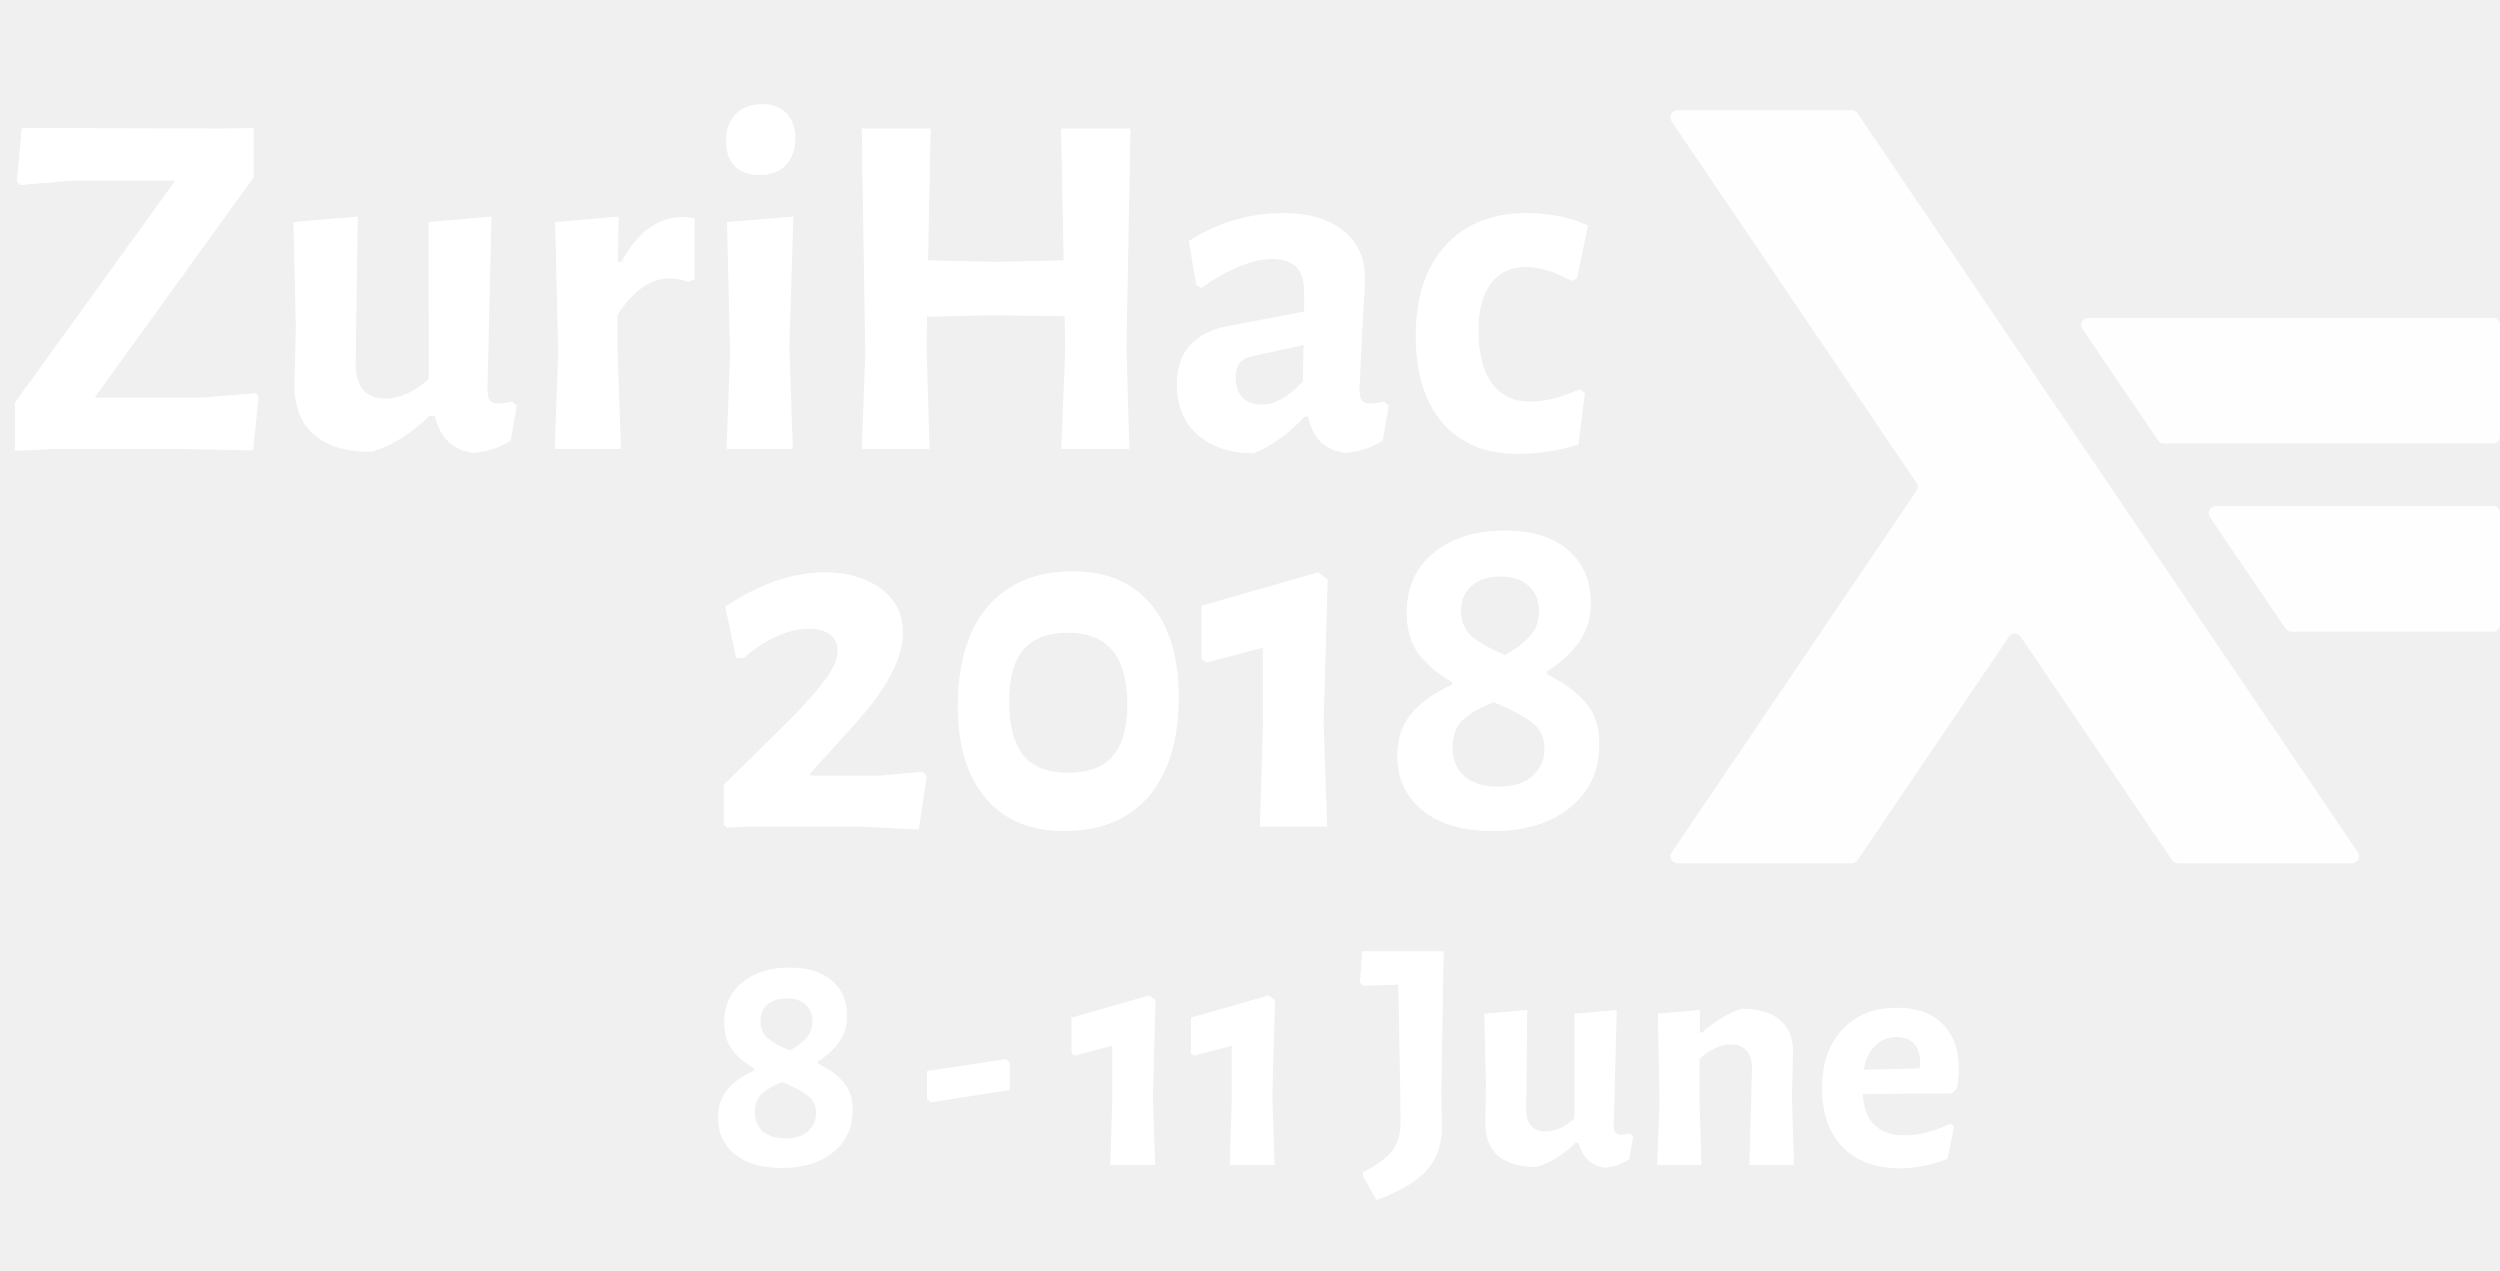
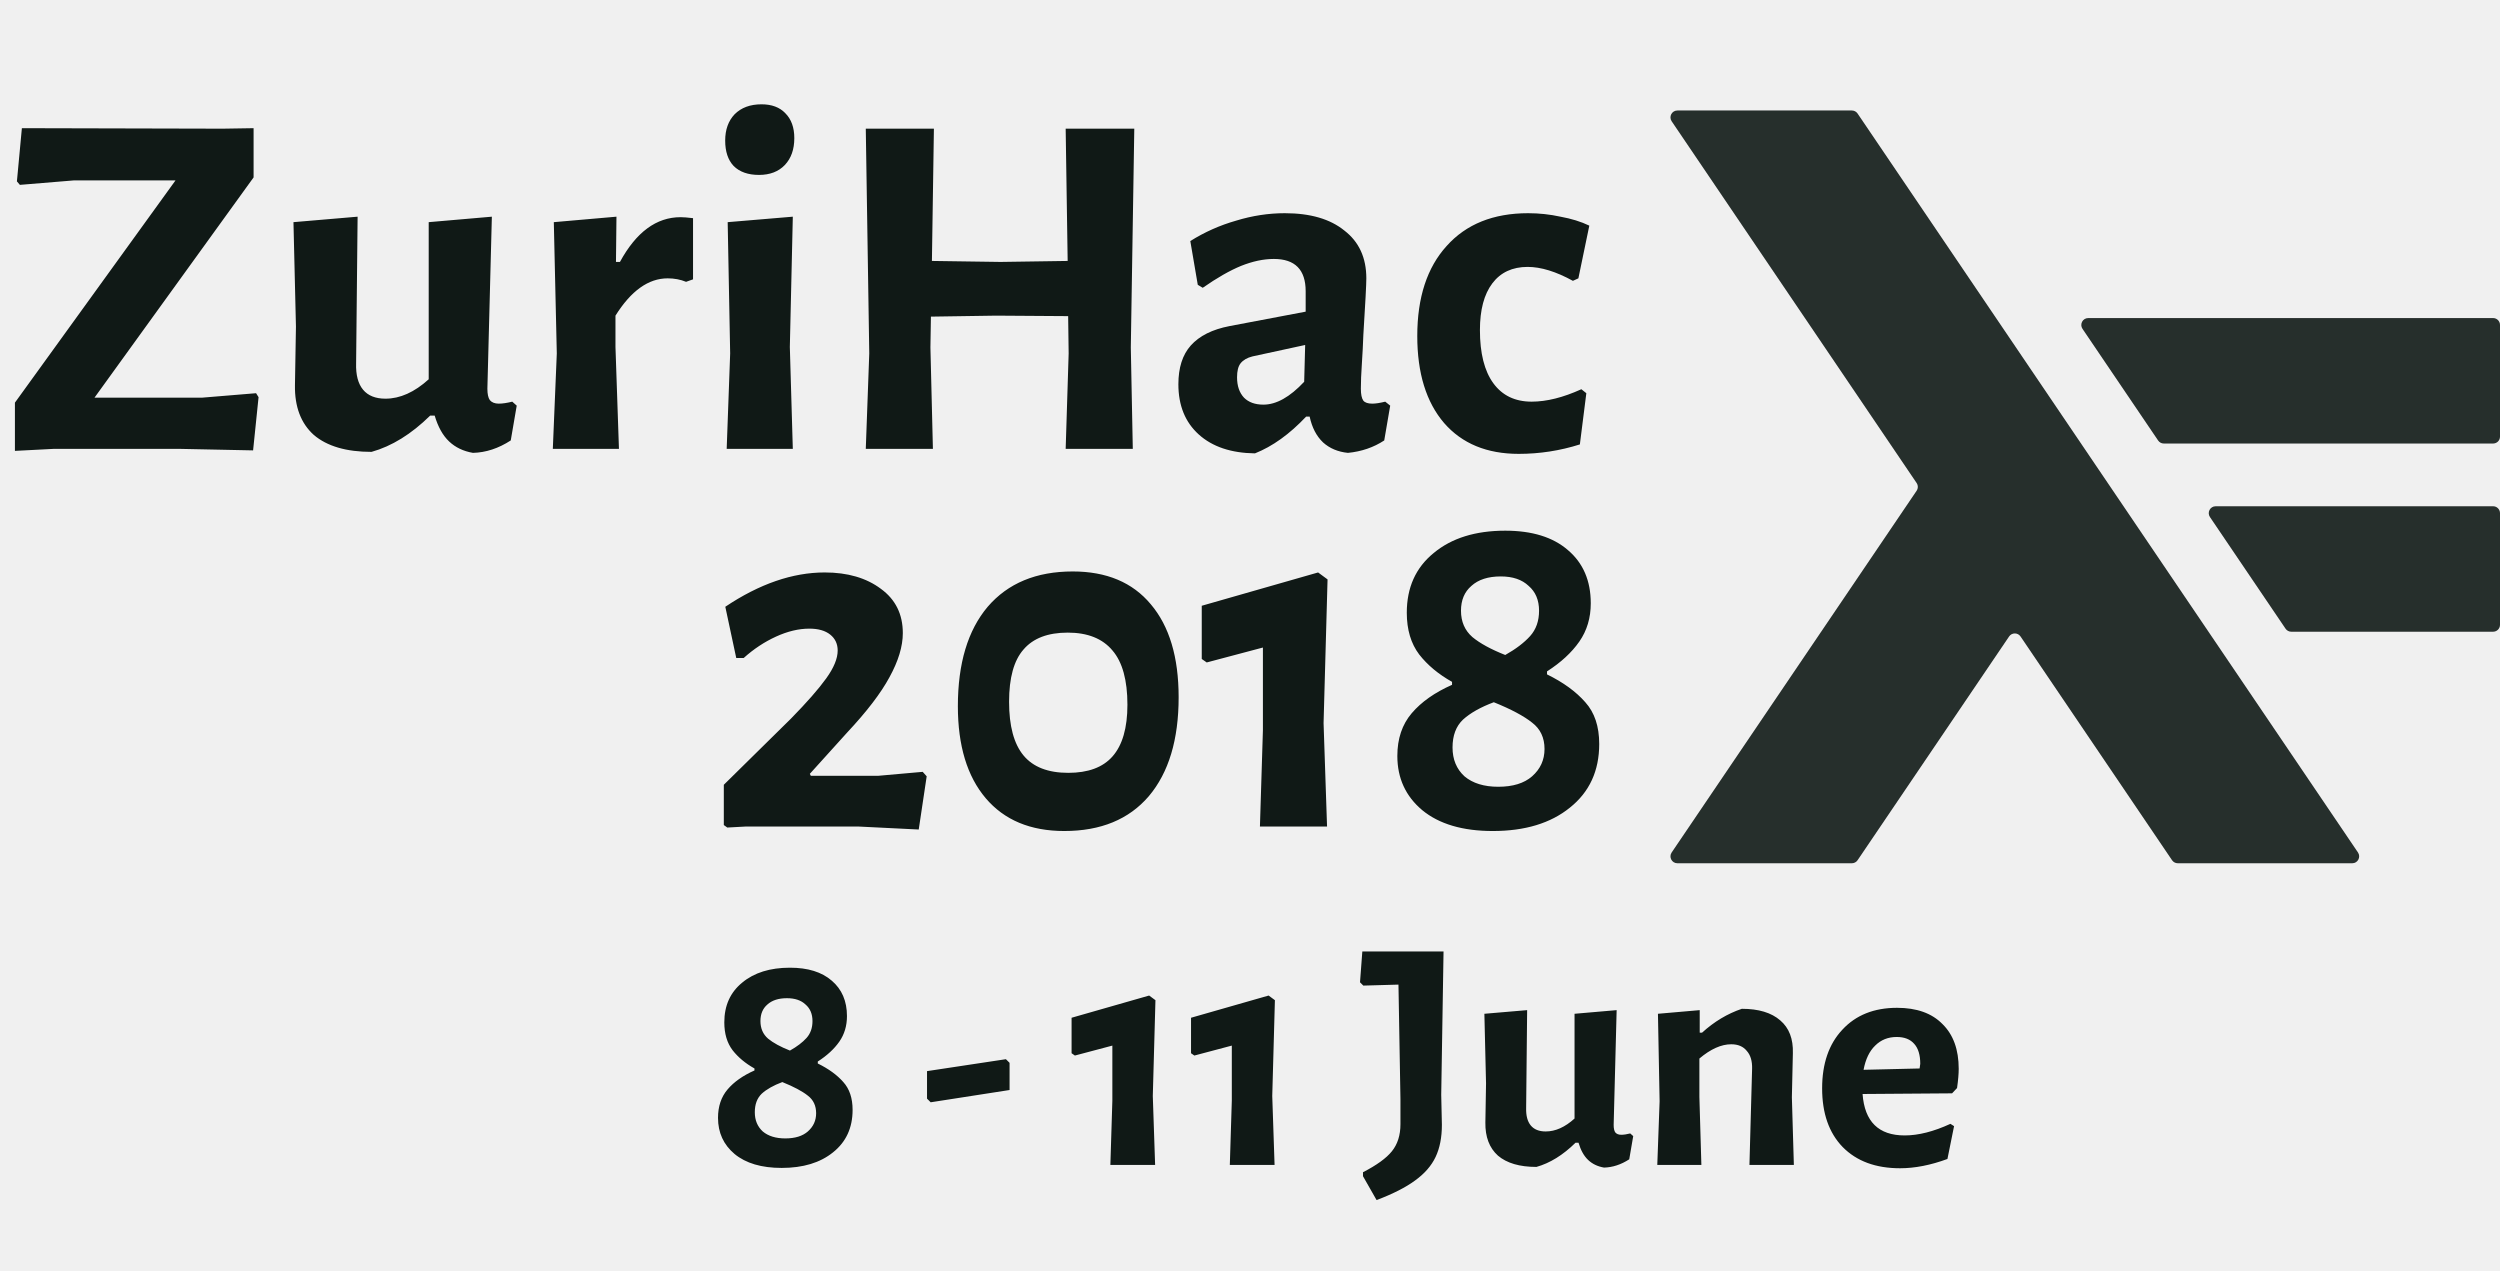
<svg xmlns="http://www.w3.org/2000/svg" xmlns:xlink="http://www.w3.org/1999/xlink" width="362" height="184" viewBox="0 0 362 184" version="1.1">
-   <g id="Canvas" transform="translate(724 -744)">
-     <g id="ZuriHac 2018">
+   <g id="Canvas" transform="translate(1188 -744)">
+     <g id="ZuriHac 2018.1">
      <g id="Group">
        <g id="Vector" opacity="0.9">
-           <use xlink:href="#path0_fill" transform="translate(-483 760)" fill="#FFFFFF" />
-           <use xlink:href="#path0_fill" transform="translate(-483 760)" fill="url(#paint1_linear)" />
+           <use xlink:href="#path0_fill" transform="translate(-947 760)" fill="#101916" />
        </g>
        <g id="Vector" opacity="0.9">
-           <use xlink:href="#path1_fill" transform="translate(-405.057 817.305)" fill="#FFFFFF" />
-           <use xlink:href="#path1_fill" transform="translate(-405.057 817.305)" fill="url(#paint3_linear)" />
+           <use xlink:href="#path1_fill" transform="translate(-869.057 817.305)" fill="#101916" />
        </g>
        <g id="Vector" opacity="0.9">
-           <use xlink:href="#path2_fill" transform="translate(-423.511 790.055)" fill="#FFFFFF" />
-           <use xlink:href="#path2_fill" transform="translate(-423.511 790.055)" fill="url(#paint5_linear)" />
+           <use xlink:href="#path2_fill" transform="translate(-887.511 790.055)" fill="#101916" />
        </g>
      </g>
      <g id="8 - 11 June">
-         <use xlink:href="#path3_fill" transform="translate(-622 869.683)" fill="#FFFFFF" />
-         <use xlink:href="#path3_fill" transform="translate(-622 869.683)" fill="url(#paint7_linear)" />
+         <use xlink:href="#path3_fill" transform="translate(-1086 869.683)" fill="#101916" />
      </g>
      <g id="2018">
-         <use xlink:href="#path4_fill" transform="translate(-622 798.683)" fill="#FFFFFF" />
-         <use xlink:href="#path4_fill" transform="translate(-622 798.683)" fill="url(#paint9_linear)" />
+         <use xlink:href="#path4_fill" transform="translate(-1086 798.683)" fill="#101916" />
      </g>
      <g id="ZuriHac">
-         <use xlink:href="#path5_fill" transform="translate(-724 744)" fill="#FFFFFF" />
-         <use xlink:href="#path5_fill" transform="translate(-724 744)" fill="url(#paint11_linear)" />
+         <use xlink:href="#path5_fill" transform="translate(-1188 744)" fill="#101916" />
      </g>
    </g>
  </g>
  <defs>
-     <linearGradient id="paint1_linear" x1="0" y1="0" x2="1" y2="0" gradientUnits="userSpaceOnUse" gradientTransform="matrix(6.21456e-15 109 -101.491 6.67433e-15 101.491 -6.67433e-15)">
-       <stop offset="0" stop-color="#FFFFFF" />
-       <stop offset="1" stop-color="#FFFFFF" stop-opacity="0" />
-     </linearGradient>
-     <linearGradient id="paint3_linear" x1="0" y1="0" x2="1" y2="0" gradientUnits="userSpaceOnUse" gradientTransform="matrix(2.63646e-15 18.1675 -43.0566 1.11244e-15 43.0566 -1.11244e-15)">
-       <stop offset="0" stop-color="#FFFFFF" />
-       <stop offset="1" stop-color="#FFFFFF" stop-opacity="0" />
-     </linearGradient>
-     <linearGradient id="paint5_linear" x1="0" y1="0" x2="1" y2="0" gradientUnits="userSpaceOnUse" gradientTransform="matrix(3.76643e-15 18.1675 -61.5105 1.11244e-15 61.5105 -1.11244e-15)">
-       <stop offset="0" stop-color="#FFFFFF" />
-       <stop offset="1" stop-color="#FFFFFF" stop-opacity="0" />
-     </linearGradient>
-     <linearGradient id="paint7_linear" x1="0" y1="0" x2="1" y2="0" gradientUnits="userSpaceOnUse" gradientTransform="matrix(1.12668e-14 58 -184 3.55148e-15 184 -3.55148e-15)">
-       <stop offset="0" stop-color="#FFFFFF" />
-       <stop offset="1" stop-color="#FFFFFF" stop-opacity="0" />
-     </linearGradient>
-     <linearGradient id="paint9_linear" x1="0" y1="0" x2="1" y2="0" gradientUnits="userSpaceOnUse" gradientTransform="matrix(8.1439e-15 87 -133 5.32721e-15 133 -5.32721e-15)">
-       <stop offset="0" stop-color="#FFFFFF" />
-       <stop offset="1" stop-color="#FFFFFF" stop-opacity="0" />
-     </linearGradient>
-     <linearGradient id="paint11_linear" x1="0" y1="0" x2="1" y2="0" gradientUnits="userSpaceOnUse" gradientTransform="matrix(1.41447e-14 87 -231 5.32721e-15 231 -5.32721e-15)">
-       <stop offset="0" stop-color="#FFFFFF" />
-       <stop offset="1" stop-color="#FFFFFF" stop-opacity="0" />
-     </linearGradient>
    <path id="path0_fill" d="M 1.885 109C 1.083 109 0.607 108.103 1.057 107.439L 36.527 55.061C 36.756 54.722 36.756 54.278 36.527 53.939L 1.057 1.561C 0.607 0.897 1.083 0 1.885 0L 27.149 0C 27.481 0 27.791 0.165 27.977 0.439L 100.435 107.439C 100.884 108.103 100.409 109 99.607 109L 74.342 109C 74.011 109 73.7 108.835 73.514 108.561L 51.574 76.161C 51.178 75.575 50.315 75.575 49.918 76.161L 27.977 108.561C 27.791 108.835 27.481 109 27.149 109L 1.885 109Z" />
    <path id="path1_fill" d="M 12.832 18.168C 12.5 18.168 12.19 18.003 12.004 17.728L 1.057 1.562C 0.607 0.898 1.083 0.001 1.885 0.001L 42.057 2.90724e-05C 42.609 1.30163e-05 43.057 0.448 43.057 1L 43.057 17.168C 43.057 17.72 42.609 18.168 42.057 18.168L 12.832 18.168Z" />
    <path id="path2_fill" d="M 12.833 18.168C 12.501 18.168 12.191 18.003 12.005 17.728L 1.057 1.562C 0.607 0.898 1.083 0.001 1.885 0.001L 60.511 2.01899e-05C 61.063 8.9509e-06 61.511 0.448 61.511 1L 61.511 17.168C 61.511 17.72 61.063 18.168 60.511 18.168L 12.833 18.168Z" />
    <path id="path3_fill" d="M 12.384 14.44C 14.976 14.44 16.992 15.064 18.432 16.312C 19.904 17.56 20.64 19.272 20.64 21.448C 20.64 22.856 20.272 24.088 19.536 25.144C 18.8 26.2 17.76 27.16 16.416 28.024L 16.416 28.312C 17.984 29.08 19.216 29.976 20.112 31C 21.008 31.992 21.456 33.336 21.456 35.032C 21.456 37.624 20.512 39.672 18.624 41.176C 16.768 42.68 14.288 43.432 11.184 43.432C 8.272 43.432 6 42.76 4.368 41.416C 2.768 40.072 1.968 38.328 1.968 36.184C 1.968 34.52 2.432 33.144 3.36 32.056C 4.288 30.968 5.584 30.056 7.248 29.32L 7.248 29.032C 5.936 28.296 4.88 27.416 4.08 26.392C 3.28 25.336 2.88 23.992 2.88 22.36C 2.88 19.928 3.744 18.008 5.472 16.6C 7.2 15.16 9.504 14.44 12.384 14.44ZM 11.952 18.856C 10.736 18.856 9.792 19.16 9.12 19.768C 8.448 20.344 8.112 21.144 8.112 22.168C 8.112 23.224 8.48 24.072 9.216 24.712C 9.952 25.32 11.008 25.896 12.384 26.44C 13.408 25.864 14.208 25.256 14.784 24.616C 15.36 23.976 15.648 23.16 15.648 22.168C 15.648 21.144 15.312 20.344 14.64 19.768C 14 19.16 13.104 18.856 11.952 18.856ZM 11.28 31C 10 31.48 9.008 32.04 8.304 32.68C 7.632 33.32 7.296 34.216 7.296 35.368C 7.296 36.52 7.68 37.448 8.448 38.152C 9.248 38.824 10.336 39.16 11.712 39.16C 13.12 39.16 14.208 38.824 14.976 38.152C 15.776 37.448 16.176 36.568 16.176 35.512C 16.176 34.424 15.776 33.576 14.976 32.968C 14.176 32.328 12.944 31.672 11.28 31ZM 44.185 28.216L 44.185 32.152L 32.761 33.928L 32.233 33.4L 32.233 29.416L 43.657 27.688L 44.185 28.216ZM 65.309 19.144L 64.925 33.016L 65.261 43L 58.781 43L 59.069 33.688L 59.069 25.72L 53.645 27.16L 53.165 26.824L 53.165 21.688L 64.397 18.472L 65.309 19.144ZM 82.606 19.144L 82.222 33.016L 82.558 43L 76.078 43L 76.366 33.688L 76.366 25.72L 70.942 27.16L 70.462 26.824L 70.462 21.688L 81.694 18.472L 82.606 19.144ZM 106.689 32.824L 106.785 37.192C 106.785 39.016 106.481 40.568 105.873 41.848C 105.265 43.128 104.273 44.264 102.897 45.256C 101.553 46.248 99.697 47.192 97.329 48.088L 95.361 44.632L 95.361 44.056C 97.345 43.032 98.737 42.024 99.537 41.032C 100.369 40.008 100.785 38.696 100.785 37.096L 100.785 33.448L 100.497 16.888L 95.409 17.032L 94.929 16.552L 95.265 12.088L 107.025 12.088L 106.689 32.824ZM 134.49 38.824L 133.914 42.184C 132.73 42.952 131.514 43.352 130.266 43.384C 129.338 43.224 128.57 42.856 127.962 42.28C 127.354 41.704 126.89 40.872 126.57 39.784L 126.138 39.784C 124.314 41.576 122.426 42.744 120.474 43.288C 118.042 43.288 116.186 42.744 114.906 41.656C 113.658 40.536 113.05 38.936 113.082 36.856L 113.178 31.192L 112.938 21.112L 119.13 20.584L 118.986 34.744C 118.954 35.864 119.178 36.712 119.658 37.288C 120.138 37.864 120.858 38.152 121.818 38.152C 123.226 38.152 124.618 37.528 125.994 36.28L 125.994 21.112L 132.09 20.584L 131.658 37.192C 131.658 37.704 131.738 38.072 131.898 38.296C 132.09 38.52 132.378 38.632 132.762 38.632C 133.114 38.632 133.546 38.568 134.058 38.44L 134.49 38.824ZM 151.703 29.08C 151.735 27.96 151.479 27.096 150.935 26.488C 150.423 25.848 149.671 25.528 148.679 25.528C 147.239 25.528 145.703 26.216 144.071 27.592L 144.071 33.16L 144.359 43L 137.975 43L 138.311 33.784L 138.071 21.112L 144.119 20.584L 144.119 23.848L 144.455 23.848C 146.215 22.248 148.135 21.096 150.215 20.392C 152.647 20.392 154.503 20.952 155.783 22.072C 157.063 23.16 157.671 24.744 157.607 26.824L 157.463 33.208L 157.751 43L 151.319 43L 151.703 29.08ZM 180.661 32.632L 167.701 32.728C 167.989 36.728 170.021 38.728 173.797 38.728C 175.781 38.728 177.989 38.168 180.421 37.048L 180.949 37.384L 179.989 42.136C 177.557 43.032 175.269 43.48 173.125 43.48C 169.605 43.48 166.837 42.456 164.821 40.408C 162.837 38.36 161.845 35.528 161.845 31.912C 161.845 28.328 162.821 25.496 164.773 23.416C 166.725 21.304 169.365 20.248 172.693 20.248C 175.541 20.248 177.733 21.032 179.269 22.6C 180.837 24.136 181.621 26.296 181.621 29.08C 181.621 29.816 181.541 30.744 181.381 31.864L 180.661 32.632ZM 176.053 28.36C 176.053 27.08 175.765 26.12 175.189 25.48C 174.613 24.808 173.765 24.472 172.645 24.472C 171.397 24.472 170.357 24.888 169.525 25.72C 168.693 26.52 168.133 27.688 167.845 29.224L 175.957 29.032L 176.053 28.36Z" />
    <path id="path4_fill" d="M 17.424 28.208C 20.736 28.208 23.448 29 25.56 30.584C 27.672 32.12 28.728 34.256 28.728 36.992C 28.728 38.912 28.08 41.048 26.784 43.4C 25.536 45.704 23.496 48.368 20.664 51.392L 15.264 57.368L 15.408 57.656L 25.128 57.656L 31.608 57.08L 32.184 57.728L 31.032 65.432L 22.32 65L 5.976 65L 3.312 65.144L 2.808 64.784L 2.808 58.952L 12.528 49.376C 14.832 47.024 16.536 45.08 17.64 43.544C 18.744 42.008 19.296 40.664 19.296 39.512C 19.296 38.552 18.936 37.784 18.216 37.208C 17.496 36.632 16.488 36.344 15.192 36.344C 13.656 36.344 12.048 36.728 10.368 37.496C 8.688 38.264 7.128 39.296 5.688 40.592L 4.608 40.592L 3.024 33.176C 7.968 29.864 12.768 28.208 17.424 28.208ZM 53.331 28.064C 58.227 28.064 61.995 29.648 64.635 32.816C 67.323 35.984 68.667 40.472 68.667 46.28C 68.667 52.424 67.227 57.2 64.347 60.608C 61.467 63.968 57.387 65.648 52.107 65.648C 47.211 65.648 43.419 64.064 40.731 60.896C 38.043 57.728 36.699 53.288 36.699 47.576C 36.699 41.384 38.139 36.584 41.019 33.176C 43.947 29.768 48.051 28.064 53.331 28.064ZM 52.611 36.92C 49.731 36.92 47.595 37.736 46.203 39.368C 44.811 40.952 44.115 43.472 44.115 46.928C 44.115 50.432 44.811 53.024 46.203 54.704C 47.595 56.384 49.755 57.224 52.683 57.224C 55.563 57.224 57.699 56.432 59.091 54.848C 60.531 53.216 61.251 50.72 61.251 47.36C 61.251 43.808 60.531 41.192 59.091 39.512C 57.651 37.784 55.491 36.92 52.611 36.92ZM 90.23 29.216L 89.653 50.024L 90.157 65L 80.438 65L 80.87 51.032L 80.87 39.08L 72.734 41.24L 72.013 40.736L 72.013 33.032L 88.862 28.208L 90.23 29.216ZM 115.959 22.16C 119.847 22.16 122.871 23.096 125.031 24.968C 127.239 26.84 128.343 29.408 128.343 32.672C 128.343 34.784 127.791 36.632 126.687 38.216C 125.583 39.8 124.023 41.24 122.007 42.536L 122.007 42.968C 124.359 44.12 126.207 45.464 127.551 47C 128.895 48.488 129.567 50.504 129.567 53.048C 129.567 56.936 128.151 60.008 125.319 62.264C 122.535 64.52 118.815 65.648 114.159 65.648C 109.791 65.648 106.383 64.64 103.935 62.624C 101.535 60.608 100.335 57.992 100.335 54.776C 100.335 52.28 101.031 50.216 102.423 48.584C 103.815 46.952 105.759 45.584 108.255 44.48L 108.255 44.048C 106.287 42.944 104.703 41.624 103.503 40.088C 102.303 38.504 101.703 36.488 101.703 34.04C 101.703 30.392 102.999 27.512 105.591 25.4C 108.183 23.24 111.639 22.16 115.959 22.16ZM 115.311 28.784C 113.487 28.784 112.071 29.24 111.063 30.152C 110.055 31.016 109.551 32.216 109.551 33.752C 109.551 35.336 110.103 36.608 111.207 37.568C 112.311 38.48 113.895 39.344 115.959 40.16C 117.495 39.296 118.695 38.384 119.559 37.424C 120.423 36.464 120.855 35.24 120.855 33.752C 120.855 32.216 120.351 31.016 119.343 30.152C 118.383 29.24 117.039 28.784 115.311 28.784ZM 114.303 47C 112.383 47.72 110.895 48.56 109.839 49.52C 108.831 50.48 108.327 51.824 108.327 53.552C 108.327 55.28 108.903 56.672 110.055 57.728C 111.255 58.736 112.887 59.24 114.951 59.24C 117.063 59.24 118.695 58.736 119.847 57.728C 121.047 56.672 121.647 55.352 121.647 53.768C 121.647 52.136 121.047 50.864 119.847 49.952C 118.647 48.992 116.799 48.008 114.303 47Z" />
-     <path id="path5_fill" d="M 13.68 57.584L 29.232 57.584L 37.08 56.936L 37.44 57.512L 36.648 65.216L 26.208 65L 7.704 65L 2.16 65.288L 2.16 58.304L 25.416 26.12L 10.728 26.12L 2.88 26.768L 2.448 26.264L 3.168 18.56L 32.256 18.632L 36.72 18.56L 36.72 25.688L 13.68 57.584ZM 70.575 56.288C 70.575 57.104 70.695 57.68 70.935 58.016C 71.175 58.304 71.607 58.448 72.231 58.448C 72.711 58.448 73.335 58.352 74.103 58.16L 74.823 58.736L 73.959 63.776C 72.423 64.784 70.671 65.384 68.703 65.576C 65.679 65.288 63.759 63.488 62.943 60.176L 62.223 60.176C 59.487 62.816 56.679 64.568 53.799 65.432C 50.199 65.432 47.439 64.616 45.519 62.984C 43.599 61.304 42.639 58.904 42.639 55.784L 42.855 47.288L 42.495 32.168L 51.783 31.376L 51.495 52.616C 51.495 56.024 52.935 57.728 55.815 57.728C 57.831 57.728 59.919 56.792 62.079 54.92L 62.079 32.168L 71.151 31.376L 70.575 56.288ZM 98.832 31.448C 99.216 31.448 99.792 31.496 100.56 31.592L 100.56 40.448L 99.624 40.808C 98.76 40.472 97.872 40.304 96.96 40.304C 94.176 40.304 91.656 42.08 89.4 45.632L 89.4 50.24L 89.904 65L 80.328 65L 80.832 51.176L 80.4 32.168L 89.544 31.376L 89.472 37.928L 89.976 37.928C 92.328 33.608 95.28 31.448 98.832 31.448ZM 110.402 15.104C 111.89 15.104 113.042 15.536 113.858 16.4C 114.722 17.264 115.154 18.464 115.154 20C 115.154 21.632 114.698 22.928 113.786 23.888C 112.874 24.848 111.626 25.328 110.042 25.328C 108.458 25.328 107.234 24.896 106.37 24.032C 105.554 23.168 105.146 21.944 105.146 20.36C 105.146 18.776 105.602 17.504 106.514 16.544C 107.474 15.584 108.77 15.104 110.402 15.104ZM 114.794 65L 105.218 65L 105.722 51.176L 105.29 32.168L 114.866 31.376L 114.29 50.24L 114.794 65ZM 163.532 65L 153.668 65L 154.244 51.176L 154.172 45.776L 143.66 45.632L 134.228 45.848L 134.156 50.312L 134.588 65L 124.796 65L 125.3 51.176L 124.796 18.632L 134.732 18.632L 134.372 37.712L 144.308 37.928L 154.028 37.712L 153.668 18.632L 163.676 18.632L 163.1 50.312L 163.532 65ZM 185.826 30.872C 189.522 30.872 192.402 31.712 194.466 33.392C 196.578 35.024 197.634 37.328 197.634 40.304C 197.634 41.168 197.49 43.904 197.202 48.512C 196.962 54.032 196.842 56.624 196.842 56.288C 196.842 57.104 196.962 57.68 197.202 58.016C 197.442 58.304 197.874 58.448 198.498 58.448C 198.978 58.448 199.602 58.352 200.37 58.16L 201.09 58.736L 200.226 63.776C 198.69 64.784 196.938 65.384 194.97 65.576C 191.946 65.288 190.098 63.536 189.426 60.32L 188.922 60.32C 186.522 62.864 184.05 64.64 181.506 65.648C 178.05 65.6 175.338 64.688 173.37 62.912C 171.402 61.136 170.418 58.712 170.418 55.64C 170.418 50.984 172.89 48.176 177.834 47.216L 188.85 45.128L 188.85 42.176C 188.85 39.056 187.314 37.496 184.242 37.496C 181.362 37.496 177.93 38.888 173.946 41.672L 173.226 41.24L 172.146 34.904C 176.37 32.216 180.93 30.872 185.826 30.872ZM 181.146 51.608C 179.658 51.944 178.914 52.952 178.914 54.632C 178.914 55.88 179.25 56.864 179.922 57.584C 180.594 58.256 181.53 58.592 182.73 58.592C 184.602 58.592 186.57 57.488 188.634 55.28L 188.778 49.952L 181.146 51.608ZM 221.066 30.872C 224.426 30.872 227.378 31.472 229.922 32.672L 228.338 40.304L 227.546 40.664C 225.098 39.32 222.914 38.648 220.994 38.648C 218.786 38.648 217.082 39.44 215.882 41.024C 214.682 42.608 214.082 44.864 214.082 47.792C 214.082 51.152 214.73 53.72 216.026 55.496C 217.322 57.272 219.17 58.16 221.57 58.16C 223.73 58.16 226.13 57.56 228.77 56.36L 229.49 56.936L 228.554 64.352C 225.674 65.264 222.722 65.72 219.698 65.72C 215.09 65.72 211.49 64.232 208.898 61.256C 206.306 58.232 205.01 54.032 205.01 48.656C 205.01 43.088 206.426 38.744 209.258 35.624C 212.09 32.456 216.026 30.872 221.066 30.872Z" />
+     <path id="path5_fill" d="M 36.72 25.688L 13.68 57.584L 29.232 57.584L 37.08 56.936L 37.44 57.512L 36.648 65.216L 26.208 65L 7.704 65L 2.16 65.288L 2.16 58.304L 25.416 26.12L 10.728 26.12L 2.88 26.768L 2.448 26.264L 3.168 18.56L 32.256 18.632L 36.72 18.56L 36.72 25.688ZM 74.821 58.736L 73.957 63.776C 72.181 64.928 70.357 65.528 68.485 65.576C 67.093 65.336 65.941 64.784 65.029 63.92C 64.117 63.056 63.421 61.808 62.941 60.176L 62.293 60.176C 59.557 62.864 56.725 64.616 53.797 65.432C 50.149 65.432 47.365 64.616 45.445 62.984C 43.573 61.304 42.661 58.904 42.709 55.784L 42.853 47.288L 42.493 32.168L 51.781 31.376L 51.565 52.616C 51.517 54.296 51.853 55.568 52.573 56.432C 53.293 57.296 54.373 57.728 55.813 57.728C 57.925 57.728 60.013 56.792 62.077 54.92L 62.077 32.168L 71.221 31.376L 70.573 56.288C 70.573 57.056 70.693 57.608 70.933 57.944C 71.221 58.28 71.653 58.448 72.229 58.448C 72.757 58.448 73.405 58.352 74.173 58.16L 74.821 58.736ZM 98.552 31.448C 98.984 31.448 99.584 31.496 100.352 31.592L 100.352 40.448L 99.344 40.808C 98.528 40.472 97.64 40.304 96.68 40.304C 93.896 40.304 91.376 42.104 89.12 45.704L 89.12 50.24L 89.624 65L 80.048 65L 80.624 51.176L 80.192 32.168L 89.264 31.376L 89.192 37.928L 89.768 37.928C 92.12 33.608 95.048 31.448 98.552 31.448ZM 105.728 51.176L 105.368 32.168L 114.799 31.376L 114.368 50.24L 114.799 65L 105.224 65L 105.728 51.176ZM 110.263 15.104C 111.751 15.104 112.903 15.536 113.719 16.4C 114.584 17.264 115.016 18.464 115.016 20C 115.016 21.632 114.559 22.928 113.647 23.888C 112.735 24.848 111.488 25.328 109.904 25.328C 108.32 25.328 107.096 24.896 106.231 24.032C 105.415 23.168 105.007 21.944 105.007 20.36C 105.007 18.776 105.463 17.504 106.376 16.544C 107.335 15.584 108.631 15.104 110.263 15.104ZM 163.741 50.312L 164.029 65L 154.309 65L 154.741 51.176L 154.669 45.776L 144.229 45.704L 134.797 45.848L 134.725 50.312L 135.085 65L 125.365 65L 125.869 51.176L 125.365 18.632L 135.229 18.632L 134.941 37.784L 144.877 37.928L 154.597 37.784L 154.309 18.632L 164.245 18.632L 163.741 50.312ZM 186.037 30.872C 189.733 30.872 192.613 31.712 194.677 33.392C 196.789 35.024 197.845 37.328 197.845 40.304C 197.845 41.168 197.701 43.904 197.413 48.512C 197.365 49.856 197.293 51.248 197.197 52.688C 197.101 54.08 197.053 55.28 197.053 56.288C 197.053 57.104 197.173 57.68 197.413 58.016C 197.653 58.304 198.085 58.448 198.709 58.448C 199.189 58.448 199.813 58.352 200.581 58.16L 201.301 58.736L 200.437 63.776C 198.901 64.784 197.149 65.384 195.181 65.576C 193.741 65.432 192.541 64.928 191.581 64.064C 190.621 63.152 189.973 61.904 189.637 60.32L 189.133 60.32C 186.733 62.864 184.261 64.64 181.717 65.648C 178.261 65.6 175.549 64.688 173.581 62.912C 171.613 61.136 170.629 58.712 170.629 55.64C 170.629 53.24 171.229 51.368 172.429 50.024C 173.677 48.632 175.549 47.696 178.045 47.216L 189.061 45.128L 189.061 42.176C 189.061 39.056 187.525 37.496 184.453 37.496C 182.965 37.496 181.381 37.832 179.701 38.504C 178.069 39.176 176.221 40.232 174.157 41.672L 173.437 41.24L 172.357 34.904C 174.421 33.608 176.629 32.624 178.981 31.952C 181.333 31.232 183.685 30.872 186.037 30.872ZM 181.357 51.608C 180.589 51.8 180.013 52.136 179.629 52.616C 179.293 53.048 179.125 53.72 179.125 54.632C 179.125 55.88 179.461 56.864 180.133 57.584C 180.805 58.256 181.741 58.592 182.941 58.592C 184.813 58.592 186.781 57.488 188.845 55.28L 188.989 49.952L 181.357 51.608ZM 221.277 30.872C 222.861 30.872 224.421 31.04 225.957 31.376C 227.541 31.664 228.933 32.096 230.133 32.672L 228.549 40.304L 227.757 40.664C 225.309 39.32 223.125 38.648 221.205 38.648C 218.997 38.648 217.293 39.44 216.093 41.024C 214.893 42.608 214.293 44.864 214.293 47.792C 214.293 51.152 214.941 53.72 216.237 55.496C 217.533 57.272 219.381 58.16 221.781 58.16C 223.941 58.16 226.341 57.56 228.981 56.36L 229.701 56.936L 228.765 64.352C 225.885 65.264 222.933 65.72 219.909 65.72C 215.301 65.72 211.701 64.232 209.109 61.256C 206.517 58.232 205.221 54.032 205.221 48.656C 205.221 43.088 206.637 38.744 209.469 35.624C 212.301 32.456 216.237 30.872 221.277 30.872Z" />
  </defs>
</svg>
